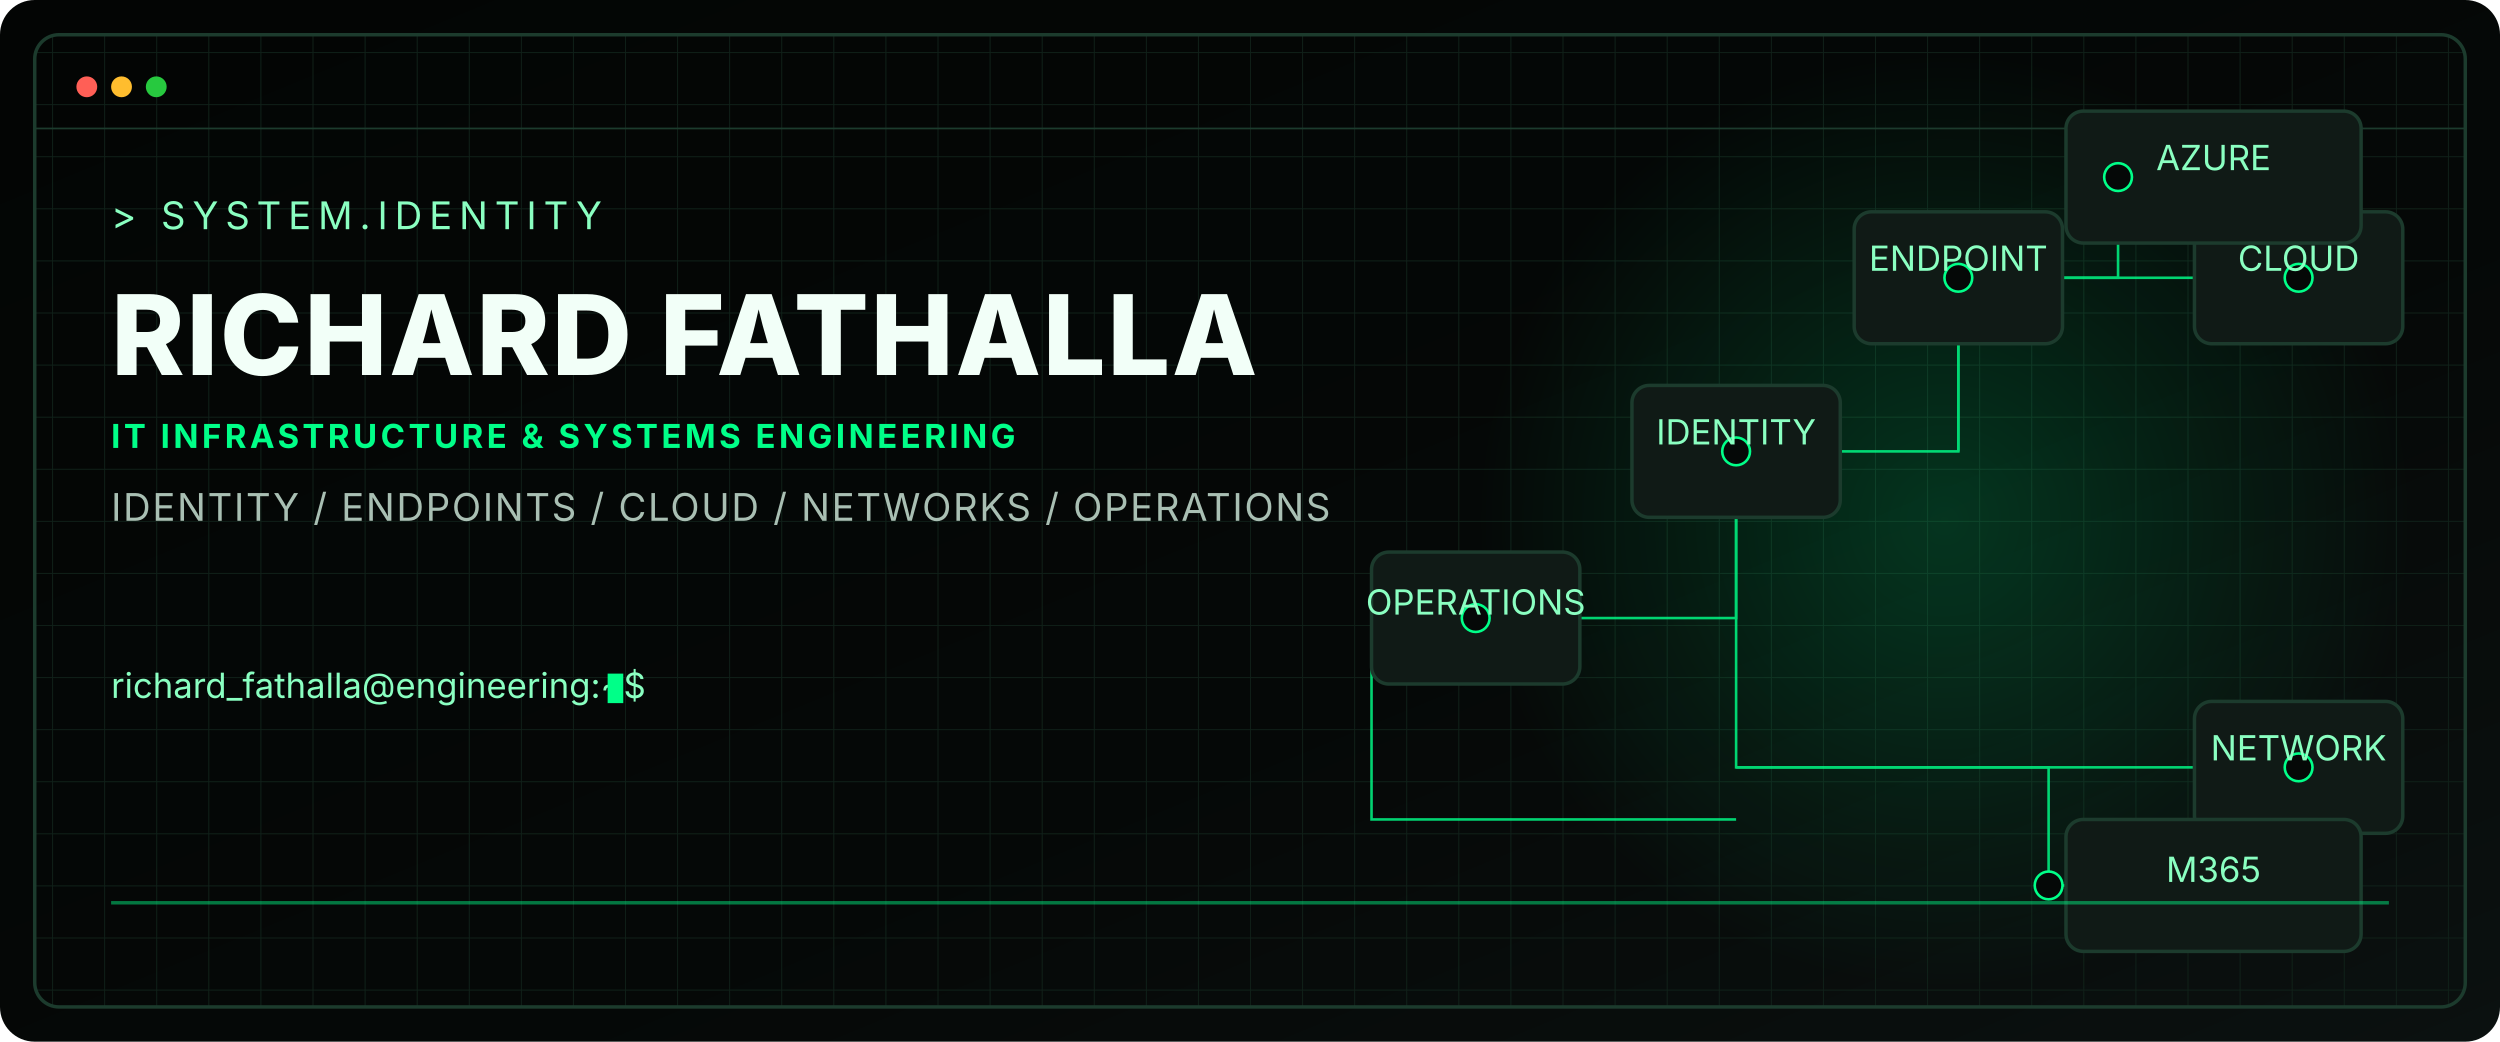
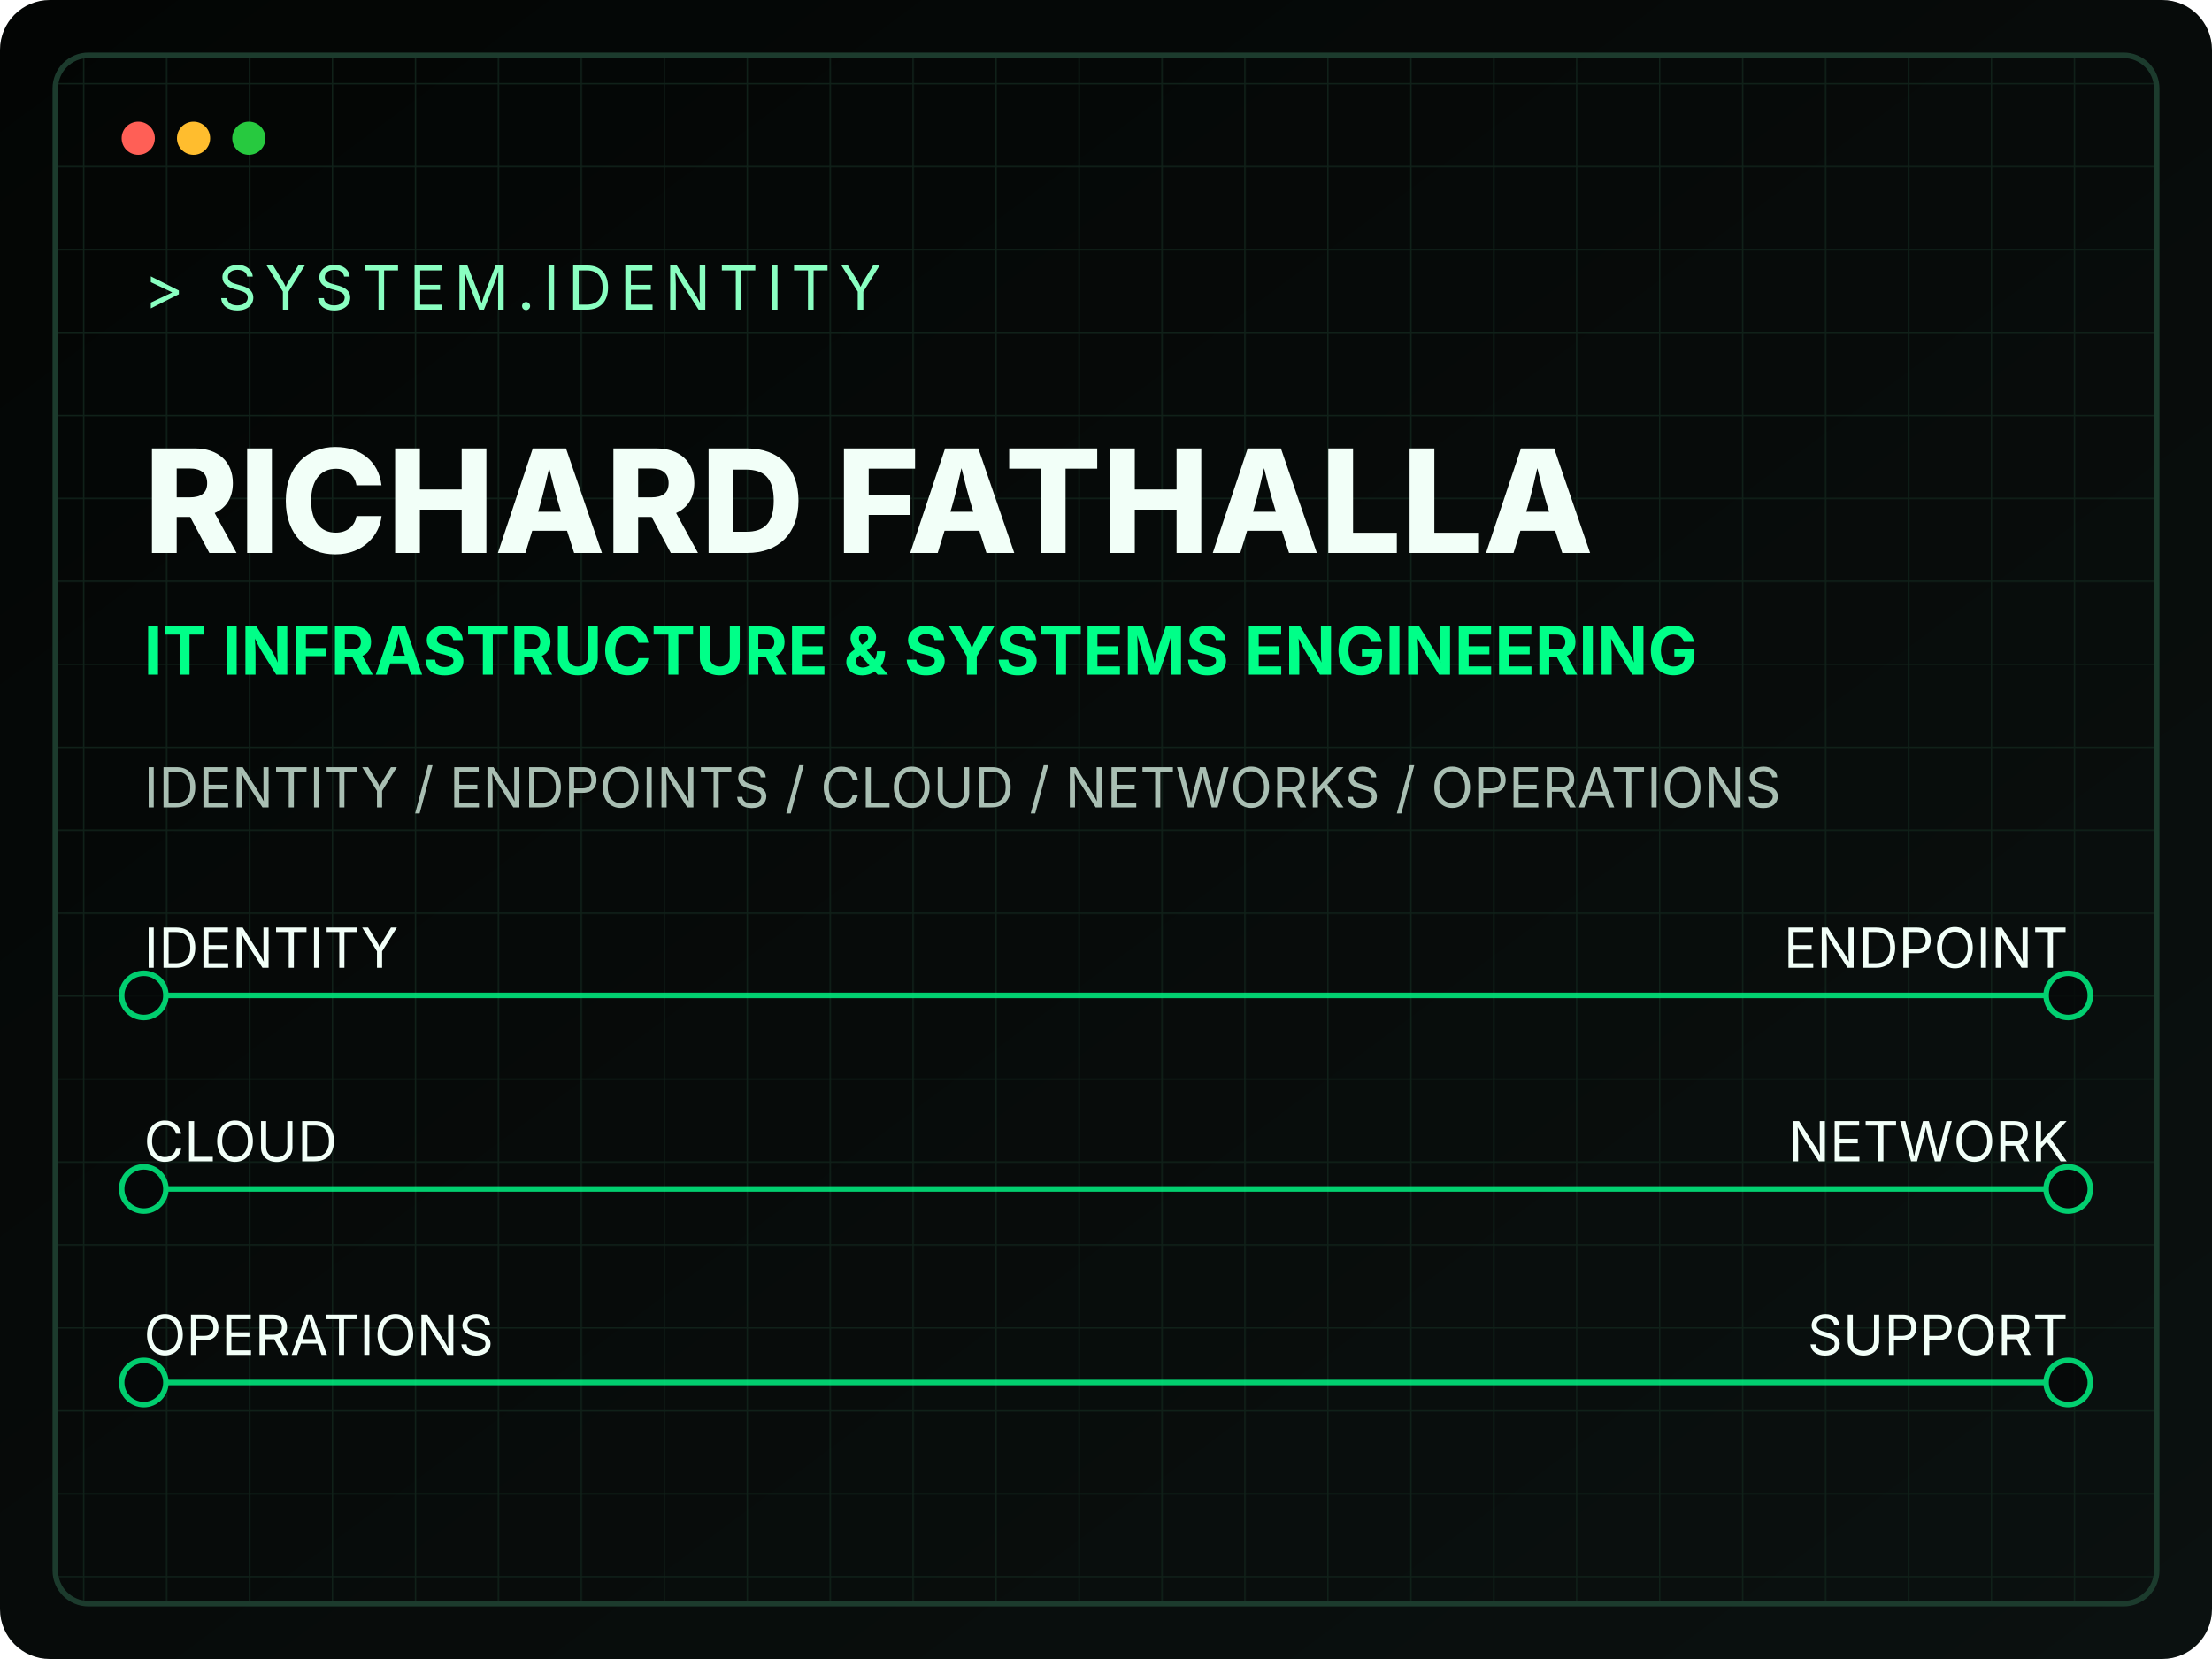
- <svg xmlns="http://www.w3.org/2000/svg" width="1440" height="600" viewBox="0 0 1440 600" role="img" aria-labelledby="title desc">
+ <svg xmlns="http://www.w3.org/2000/svg" width="800" height="600" viewBox="0 0 800 600" role="img" aria-labelledby="title desc">
  <defs>
-     <linearGradient id="background" x1="0" y1="0" x2="1" y2="1">
+     <linearGradient id="bg" x1="0" y1="0" x2="1" y2="1">
      <stop stop-color="#030504" />
-       <stop offset=".6" stop-color="#050807" />
      <stop offset="1" stop-color="#0B1110" />
    </linearGradient>
    <pattern id="grid" width="30" height="30" patternUnits="userSpaceOnUse">
      <path d="M30 0H0V30" fill="none" stroke="#102119" stroke-width="1" />
    </pattern>
-     <radialGradient id="core">
-       <stop stop-color="#00FF88" stop-opacity=".18" />
-       <stop offset="1" stop-color="#00FF88" stop-opacity="0" />
-     </radialGradient>
  </defs>
-   <rect width="1440" height="600" rx="20" fill="url(#background)" />
-   <rect x="20" y="20" width="1400" height="560" rx="14" fill="url(#grid)" stroke="#1C3B2D" stroke-width="2" />
-   <circle cx="1120" cy="300" r="270" fill="url(#core)" />
+   <rect width="800" height="600" rx="18" fill="url(#bg)" />
+   <rect x="20" y="20" width="760" height="560" rx="12" fill="url(#grid)" stroke="#1C3B2D" stroke-width="2" />
  <g fill="#050807" stroke="#1C3B2D">
    <circle cx="50" cy="50" r="6" stroke="none" fill="#FF5F56" />
    <circle cx="70" cy="50" r="6" stroke="none" fill="#FFBD2E" />
    <circle cx="90" cy="50" r="6" stroke="none" fill="#27C93F" />
  </g>
-   <line x1="20" y1="74" x2="1420" y2="74" stroke="#1C3B2D" />
  <g font-family="Inter, Segoe UI, Arial, sans-serif">
-     <text x="64" y="132" fill="#8AFFC1" font-size="22" letter-spacing="4">&gt; SYSTEM.IDENTITY</text>
-     <text x="64" y="216" fill="#F2FFF8" font-size="64" font-weight="800" letter-spacing="1">RICHARD FATHALLA</text>
-     <text x="64" y="258" fill="#00FF88" font-size="19" font-weight="700" letter-spacing="2">IT INFRASTRUCTURE &amp; SYSTEMS ENGINEERING</text>
-     <text x="64" y="300" fill="#A9BFB3" font-size="22" letter-spacing="1">IDENTITY / ENDPOINTS / CLOUD / NETWORKS / OPERATIONS</text>
-     <text x="64" y="402" fill="#8AFFC1" font-size="20">richard_fathalla@engineering:~$</text>
-     <rect x="350" y="388" width="9" height="17" fill="#00FF88" />
+     <text x="52" y="112" fill="#8AFFC1" font-size="22" letter-spacing="3">&gt; SYSTEM.IDENTITY</text>
+     <text x="52" y="200" fill="#F2FFF8" font-size="52" font-weight="800">RICHARD FATHALLA</text>
+     <text x="52" y="244" fill="#00FF88" font-size="24" font-weight="700">IT INFRASTRUCTURE &amp; SYSTEMS ENGINEERING</text>
+     <text x="52" y="292" fill="#A9BFB3" font-size="20">IDENTITY / ENDPOINTS / CLOUD / NETWORKS / OPERATIONS</text>
  </g>
-   <g fill="none" stroke="#00FF88" stroke-width="1.5" opacity=".82">
-     <path d="M850 356H1000V260H1128V160H1324" />
-     <path d="M1000 260V442H1324" />
-     <path d="M1128 160V260" />
-     <path d="M1128 160H1220V102H1360" />
-     <path d="M850 356H790V472H1000" />
-     <path d="M1000 442H1180V510H1360" />
+   <g fill="none" stroke="#00FF88" stroke-width="2" opacity=".8">
+     <path d="M52 360H748M52 430H748M52 500H748" />
+     <circle cx="52" cy="360" r="8" fill="#050807" />
+     <circle cx="748" cy="360" r="8" fill="#050807" />
+     <circle cx="52" cy="430" r="8" fill="#050807" />
+     <circle cx="748" cy="430" r="8" fill="#050807" />
+     <circle cx="52" cy="500" r="8" fill="#050807" />
+     <circle cx="748" cy="500" r="8" fill="#050807" />
  </g>
-   <g fill="#101A16" stroke="#1C3B2D" stroke-width="2">
-     <rect x="790" y="318" width="120" height="76" rx="10" />
-     <rect x="940" y="222" width="120" height="76" rx="10" />
-     <rect x="1068" y="122" width="120" height="76" rx="10" />
-     <rect x="1264" y="122" width="120" height="76" rx="10" />
-     <rect x="1264" y="404" width="120" height="76" rx="10" />
-     <rect x="1190" y="64" width="170" height="76" rx="10" />
-     <rect x="1190" y="472" width="170" height="76" rx="10" />
+   <g font-family="Inter, Segoe UI, Arial, sans-serif" text-anchor="middle" fill="#F2FFF8" font-size="20">
+     <text x="52" y="350" text-anchor="start">IDENTITY</text>
+     <text x="748" y="350" text-anchor="end">ENDPOINT</text>
+     <text x="52" y="420" text-anchor="start">CLOUD</text>
+     <text x="748" y="420" text-anchor="end">NETWORK</text>
+     <text x="52" y="490" text-anchor="start">OPERATIONS</text>
+     <text x="748" y="490" text-anchor="end">SUPPORT</text>
  </g>
-   <g fill="#050807" stroke="#00FF88" stroke-width="1.5">
-     <circle cx="850" cy="356" r="8" />
-     <circle cx="1000" cy="260" r="8" />
-     <circle cx="1128" cy="160" r="8" />
-     <circle cx="1324" cy="160" r="8" />
-     <circle cx="1324" cy="442" r="8" />
-     <circle cx="1220" cy="102" r="8" />
-     <circle cx="1180" cy="510" r="8" />
-   </g>
-   <g font-family="Inter, Segoe UI, Arial, sans-serif" text-anchor="middle" fill="#8AFFC1" font-size="20">
-     <text x="850" y="354">OPERATIONS</text>
-     <text x="1000" y="256">IDENTITY</text>
-     <text x="1128" y="156">ENDPOINT</text>
-     <text x="1324" y="156">CLOUD</text>
-     <text x="1324" y="438">NETWORK</text>
-     <text x="1275" y="98">AZURE</text>
-     <text x="1275" y="508">M365</text>
-   </g>
-   <line x1="64" y1="520" x2="1376" y2="520" stroke="#00FF88" stroke-opacity=".45" stroke-width="2" />
</svg>
